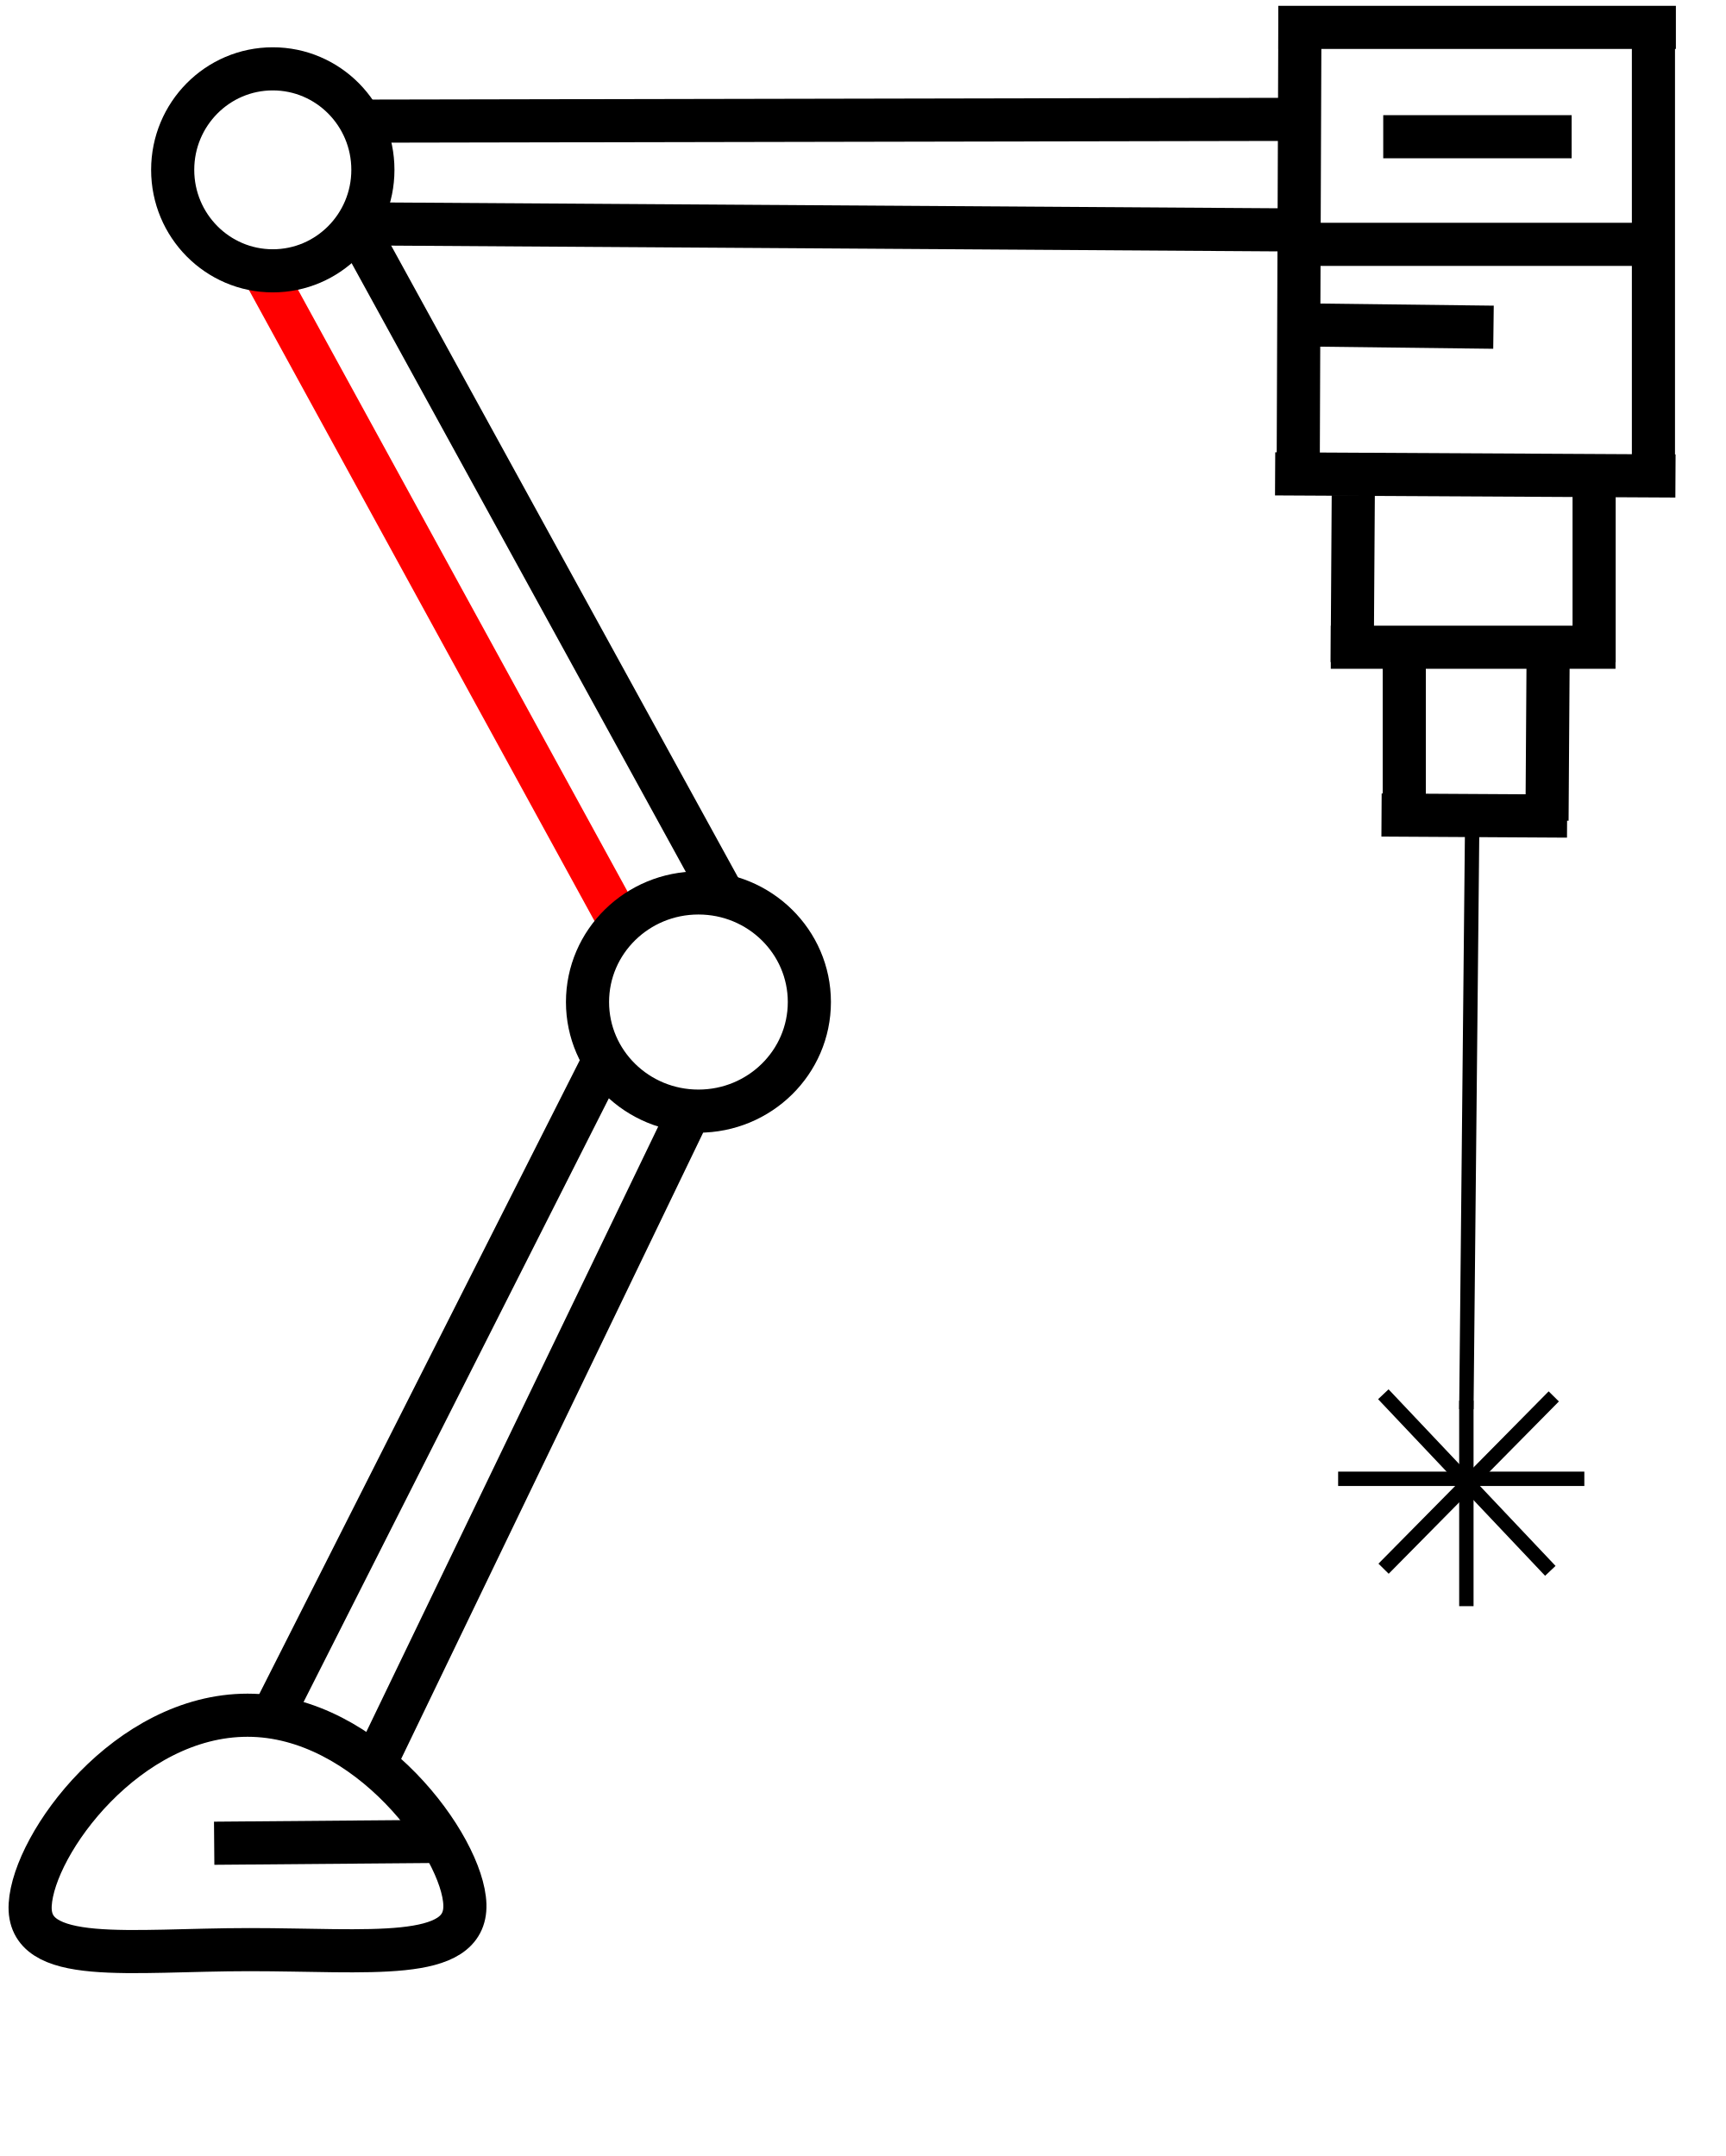
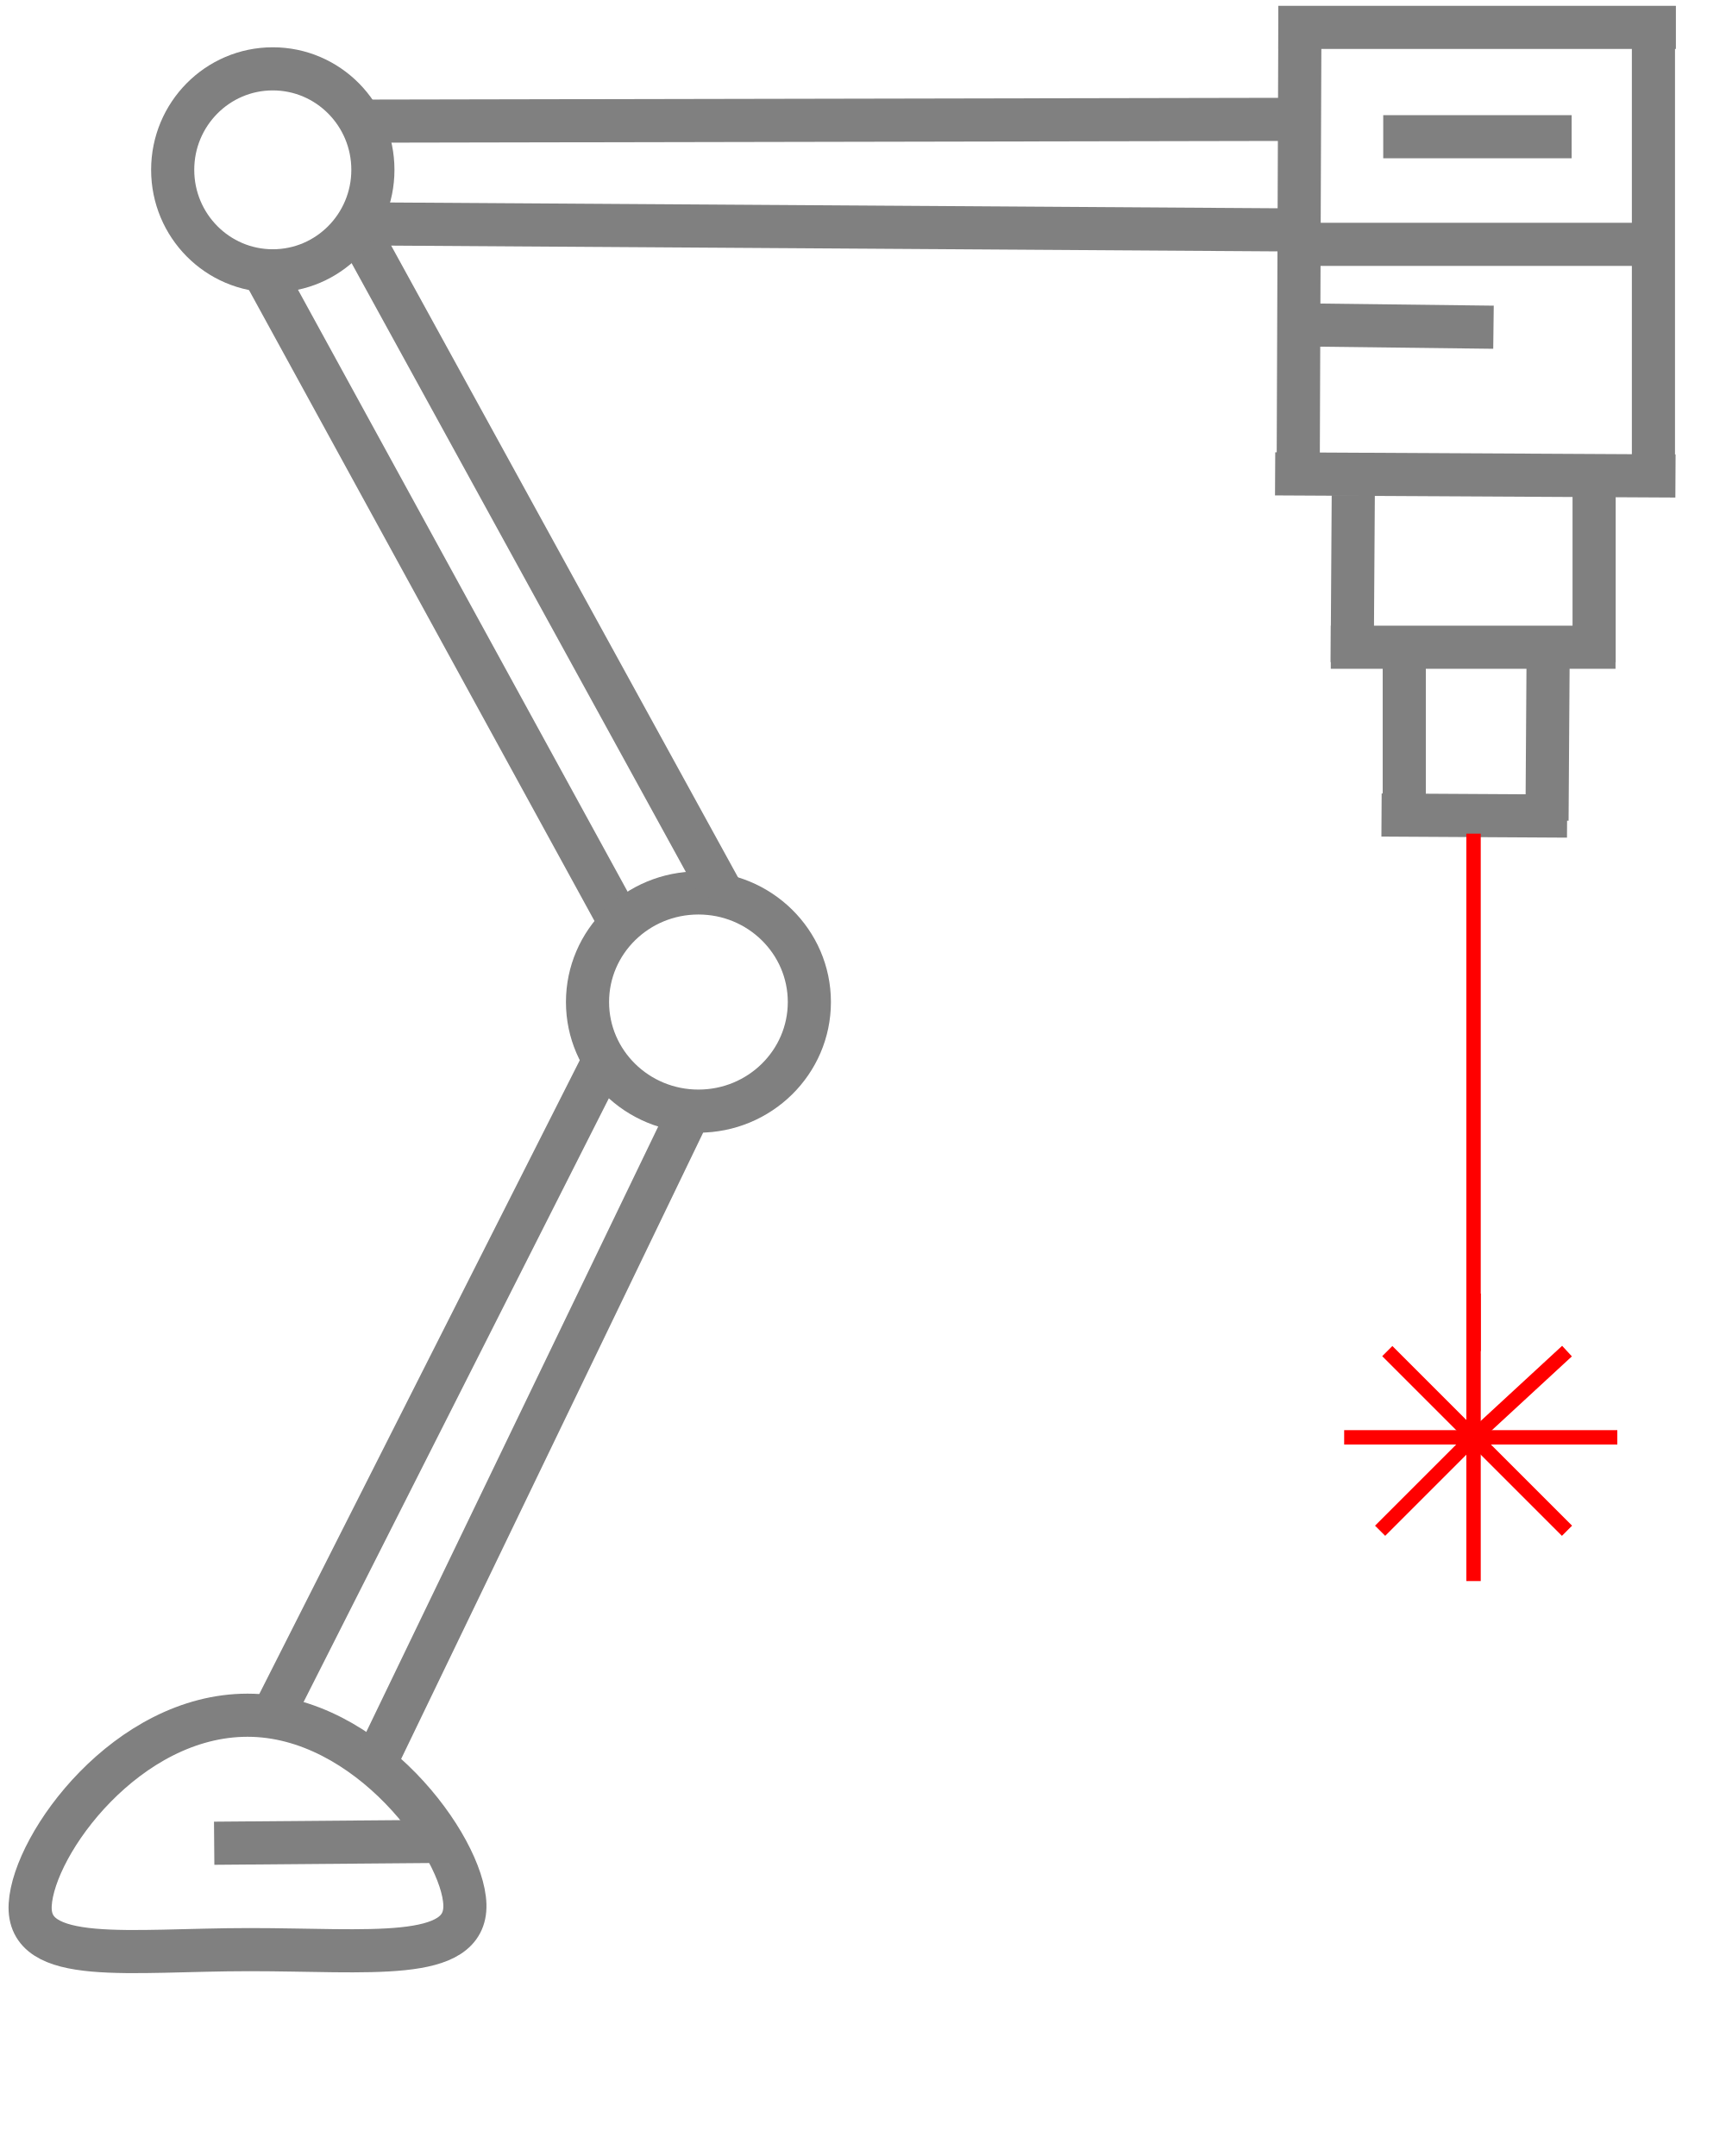
<svg xmlns="http://www.w3.org/2000/svg" width="120" height="150">
  <g>
-     <line transform="rotate(0.259018 30.6431 41.3916)" stroke="red" stroke-width="3" stroke-linecap="undefined" stroke-linejoin="undefined" id="rod_middle_ back" y2="63.847" x2="43.069" y1="18.937" x1="18.217" fill="none" />
-     <path id="svg_2" d="m17.344,135.642c-8.352,0 -15.494,1.131 -15.243,-3.136c0.251,-4.267 6.765,-13.173 15.118,-13.173c8.352,0 14.992,9.157 15.118,13.173c0.125,4.016 -6.64,3.136 -14.992,3.136z" opacity="undefined" stroke-width="3" stroke="#000" fill="none" />
-     <line stroke="#000" id="svg_3" y2="128.24" x2="14.898" y1="128.115" x1="30.078" stroke-width="3" fill="none" />
-     <line stroke="#000" id="svg_4" y2="73.541" x2="42.122" y1="118.705" x1="19.289" stroke-width="3" fill="none" />
-     <line stroke="#000" id="svg_5" y2="76.677" x2="48.269" y1="122.218" x1="26.314" stroke-width="3" fill="none" />
-     <ellipse ry="7.59" rx="7.716" id="svg_6" cy="69.715" cx="48.583" stroke-width="3" stroke="#000" fill="none" />
-     <line stroke="#000" stroke-linecap="undefined" stroke-linejoin="undefined" id="svg_7" y2="15.831" x2="24.809" y1="61.999" x1="50.151" stroke-width="3" fill="none" />
-     <ellipse ry="7.026" rx="6.963" id="svg_8" cy="11.816" cx="18.975" stroke-width="3" stroke="#000" fill="none" />
-     <line id="svg_10" y2="16" x2="90.423" y1="15.58" x1="25.938" stroke-width="3" stroke="#000" fill="none" />
-     <line stroke="#000" id="svg_11" y2="8.303" x2="90.548" y1="8.429" x1="24.809" stroke-width="3" fill="none" />
-     <line stroke="#000" id="svg_12" y2="34.398" x2="90.297" y1="0.651" x1="90.423" stroke-width="3" fill="none" />
-     <line stroke="#000" id="svg_13" y2="34.524" x2="115.012" y1="0.901" x1="115.012" stroke-width="3" fill="none" />
-     <line stroke="#000" id="svg_14" y2="1.905" x2="116.574" y1="1.905" x1="88.917" stroke-width="3" fill="none" />
-     <line stroke="#000" id="svg_15" y2="33.116" x2="116.545" y1="32.967" x1="88.697" stroke-width="3" fill="none" />
-     <line id="svg_16" y2="22.766" x2="103.887" y1="22.617" x1="91.601" stroke-width="3" stroke="#000" fill="none" />
-     <line stroke="#000" id="svg_17" y2="17" x2="114.609" y1="17" x1="91.526" stroke-width="3" fill="none" />
-     <line id="svg_18" y2="9.512" x2="109.322" y1="9.512" x1="96.217" stroke-width="3" stroke="#000" fill="none" />
-     <line id="svg_19" y2="46.072" x2="94.058" y1="34.456" x1="94.133" stroke-width="3" stroke="#000" fill="none" />
-     <line id="svg_20" y2="46.072" x2="110.886" y1="34.159" x1="110.886" stroke-width="3" stroke="#000" fill="none" />
-     <line stroke="#000" id="svg_21" y2="45.03" x2="112.375" y1="45.03" x1="92.569" stroke-width="3" fill="none" />
-     <line stroke="#000" id="svg_22" y2="56.737" x2="97.68" y1="46.461" x1="97.68" opacity="NaN" stroke-width="3" fill="none" />
-     <line id="svg_23" y2="57.092" x2="107.61" y1="45.998" x1="107.684" stroke-width="3" stroke="#000" fill="none" />
-     <line stroke="#000" id="svg_24" y2="56.778" x2="109.008" y1="56.703" x1="96.099" stroke-width="3" fill="none" />
-     <line stroke="#000" id="svg_25" y2="98.045" x2="102" y1="58.06" x1="102.398" opacity="NaN" fill="none" />
-     <line id="svg_26" y2="109.14" x2="96.241" y1="97.152" x1="108.08" stroke="#000" fill="none" />
-     <line id="svg_27" y2="109.289" x2="107.84" y1="97.003" x1="96.224" stroke="#000" fill="none" />
-     <line id="svg_28" y2="102.885" x2="110.206" y1="102.885" x1="93.08" stroke="#000" fill="none" />
-     <line id="svg_29" y2="111.746" x2="102" y1="97.45" x1="102" stroke="#000" fill="none" />
+     <line transform="rotate(0.259018 30.6431 41.3916)" stroke="gray" stroke-width="3" stroke-linecap="undefined" stroke-linejoin="undefined" id="rod_middle_ back" class="rod_middle_ back" y2="63.847" x2="43.069" y1="18.937" x1="18.217" fill="none" />
+     <path id="pad" class="pad" d="m17.344,135.642c-8.352,0 -15.494,1.131 -15.243,-3.136c0.251,-4.267 6.765,-13.173 15.118,-13.173c8.352,0 14.992,9.157 15.118,13.173c0.125,4.016 -6.64,3.136 -14.992,3.136z" opacity="undefined" stroke-width="3" stroke="gray" fill="none" />
+     <line stroke="gray" id="pad_line" class="pad_line" y2="128.24" x2="14.898" y1="128.115" x1="30.078" stroke-width="3" fill="none" />
+     <line stroke="gray" id="rod_low_back" class="rod_low_back" y2="73.541" x2="42.122" y1="118.705" x1="19.289" stroke-width="3" fill="none" />
+     <line stroke="gray" id="rod_low_forward" class="rod_low_forward" y2="76.677" x2="48.269" y1="122.218" x1="26.314" stroke-width="3" fill="none" />
+     <ellipse ry="7.59" rx="7.716" id="hinge_middle" class="hinge_middle" cy="69.715" cx="48.583" stroke-width="3" stroke="gray" fill="none" />
+     <line stroke="gray" stroke-linecap="undefined" stroke-linejoin="undefined" id="rod_middle_forward" class="rod_middle_forward" y2="15.831" x2="24.809" y1="61.999" x1="50.151" stroke-width="3" fill="none" />
+     <ellipse ry="7.026" rx="6.963" id="hinge_top" class="hinge_top" cy="11.816" cx="18.975" stroke-width="3" stroke="gray" fill="none" />
+     <line id="rod_top_back" class="rod_top_back" y2="16" x2="90.423" y1="15.58" x1="25.938" stroke-width="3" stroke="gray" fill="none" />
+     <line stroke="gray" id="rod_top_back" class="rod_top_back" y2="8.303" x2="90.548" y1="8.429" x1="24.809" stroke-width="3" fill="none" />
+     <line stroke="gray" id="head_left_line1" class="head_left_line1" y2="34.398" x2="90.297" y1="0.651" x1="90.423" stroke-width="3" fill="none" />
+     <line stroke="gray" id="head_right_line1" class="head_right_line1" y2="34.524" x2="115.012" y1="0.901" x1="115.012" stroke-width="3" fill="none" />
+     <line stroke="gray" id="head_top_line1" class="head_top_line1" y2="1.905" x2="116.574" y1="1.905" x1="88.917" stroke-width="3" fill="none" />
+     <line stroke="gray" id="head_bottom_line1" class="head_bottom_line1" y2="33.116" x2="116.545" y1="32.967" x1="88.697" stroke-width="3" fill="none" />
+     <line id="head_middle_line3" class="head_middle_line3" y2="22.766" x2="103.887" y1="22.617" x1="91.601" stroke-width="3" stroke="gray" fill="none" />
+     <line stroke="gray" id="head_middle_line2" class="head_middle_line2" y2="17" x2="114.609" y1="17" x1="91.526" stroke-width="3" fill="none" />
+     <line id="head_middle_line1" class="head_middle_line1" y2="9.512" x2="109.322" y1="9.512" x1="96.217" stroke-width="3" stroke="gray" fill="none" />
+     <line id="head_left_line2" class="head_left_line2" y2="46.072" x2="94.058" y1="34.456" x1="94.133" stroke-width="3" stroke="gray" fill="none" />
+     <line id="head_right_line2" y2="46.072" x2="110.886" y1="34.159" x1="110.886" stroke-width="3" stroke="gray" fill="none" />
+     <line stroke="gray" id="head_bottom_line2" y2="45.03" x2="112.375" y1="45.03" x1="92.569" stroke-width="3" fill="none" />
+     <line stroke="gray" id="head_left_line3" class="head_left_line3" y2="56.737" x2="97.68" y1="46.461" x1="97.68" opacity="NaN" stroke-width="3" fill="none" />
+     <line id="head_right_line3" class="head_right_line3" y2="57.092" x2="107.61" y1="45.998" x1="107.684" stroke-width="3" stroke="gray" fill="none" />
+     <line stroke="gray" id="head_bottom_line3" class="head_bottom_line3" y2="56.778" x2="109.008" y1="56.703" x1="96.099" stroke-width="3" fill="none" />
+     <line stroke="red" id="vertical_lazerbeam" class="vertical_lazerbeam" y2="94" x2="102.5" y1="58" x1="102.5" opacity="NaN" fill="none" />
+     <line id="spark45" class="spark45" y2="94" x2="109" y1="100" x1="102.5" stroke="red" fill="none" />
+     <line id="spark90" class="spark90" x1="102.5" y1="100" x2="112.5" y2="100" stroke="red" fill="none" />
+     <line id="spark135" class="spark135" x1="102.5" y1="100" x2="109" y2="106.5" stroke="red" fill="none" />
+     <line id="spark180" class="spark180" x1="102.5" y1="100" x2="102.5" y2="110" stroke="red" fill="none" />
+     <line id="spark225" class="spark225" x1="102.5" y1="100" x2="96" y2="106.5" stroke="red" fill="none" />
+     <line id="spark270" class="spark270" x1="102.5" y1="100" x2="93.5" y2="100" stroke="red" fill="none" />
+     <line id="spark305" class="spark305" x1="102.5" y1="100" x2="96.5" y2="94" stroke="red" fill="none" />
+     <line id="spark0" class="spark0" x1="102.5" y1="100" x2="102.5" y2="90" stroke="red" fill="none" />
  </g>
</svg>
